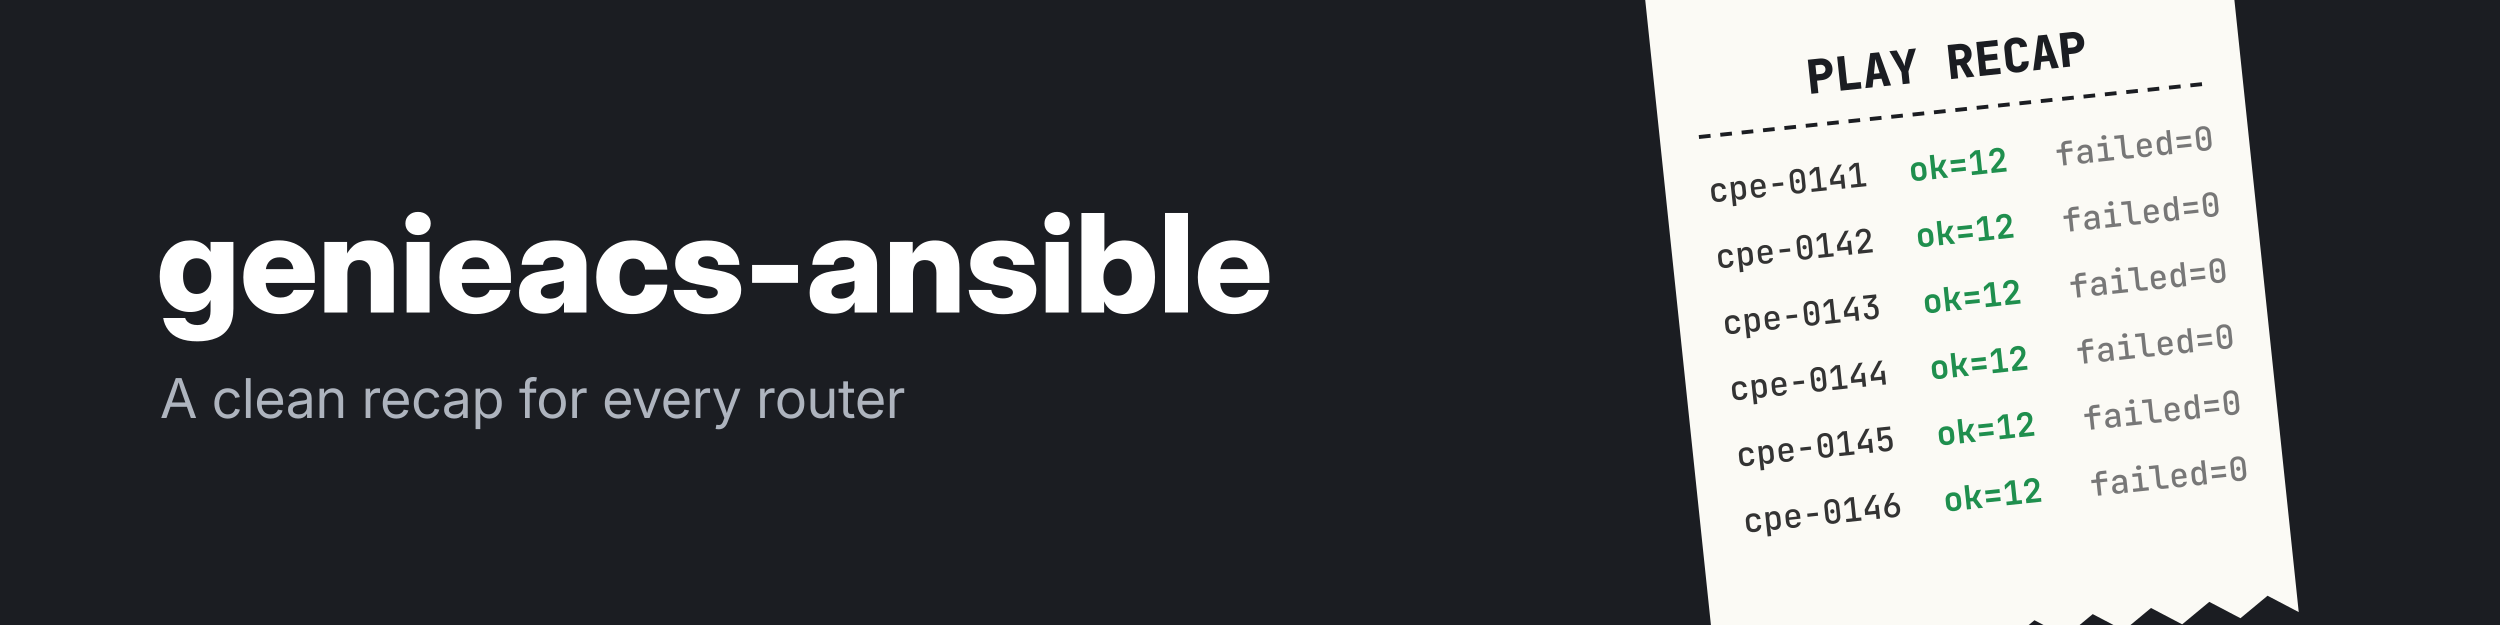
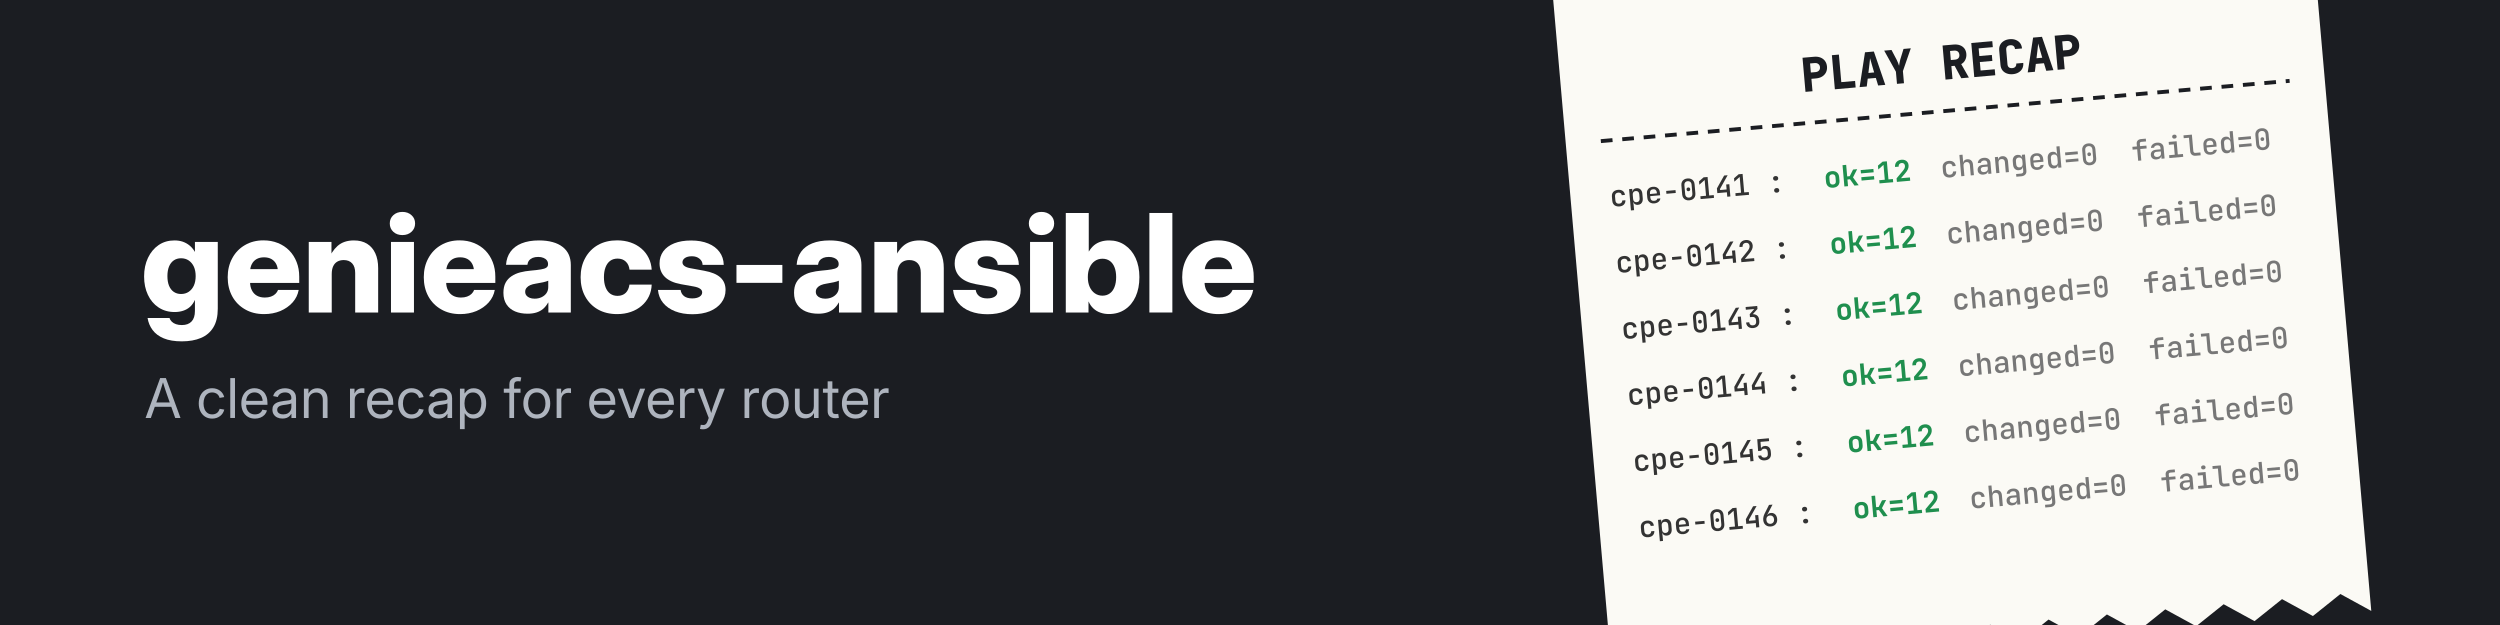
<svg xmlns="http://www.w3.org/2000/svg" viewBox="0 0 1280 320" width="1280" height="320">
  <defs>
    <path id="mow800P" d="m66 0v730h249q77 0 134-29q58-29 89-81q32-52 32-122q0-69-32-122q-32-52-89-81q-57-29-134-29h-99v-266zm150 401h99q48 0 76 26q29 27 29 71q0 44-29 70q-28 27-76 27h-99z" />
    <path id="mow800L" d="m95 0v730h150v-590h295v-140z" />
    <path id="mow800A" d="m25 0l179 730h190l181-730h-153l-35 165h-174l-35-165zm213 285h123l-35 176q-7 38-14 75q-8 38-12 59q-4-21-10-58q-7-37-15-75z" />
    <path id="mow800Y" d="m225 0v260l-210 470h157l92-220q14-33 24-70q11-37 15-60q5 23 15 60q9 37 22 70l89 220h156l-210-470v-260z" />
    <path id="mow800R" d="m65 0v730h235q78 0 135-27q57-27 89-77q31-50 31-118q0-71-35-127q-34-56-93-81l138-300h-163l-118 276h-70v-276zm149 406h86q50 0 78 25q27 25 27 70q0 47-27 73q-28 26-78 26h-86z" />
    <path id="mow800E" d="m80 0v730h450v-128h-303v-164h268v-128h-268v-182h303v-128z" />
    <path id="mow800C" d="m304-10q-73 0-128 28q-55 27-86 76q-30 50-30 116v310q0 67 30 116q31 49 86 76q55 28 128 28q74 0 128-28q55-27 86-76q30-49 30-116h-150q0 44-25 67q-24 23-69 23q-45 0-70-23q-24-23-24-67v-310q0-43 24-67q25-23 70-23q45 0 69 23q25 24 25 67h150q0-66-30-116q-31-49-86-76q-54-28-128-28z" />
    <path id="mow500c" d="m304-10q-68 0-120 26q-51 25-79 74q-27 48-27 113v144q0 66 27 114q28 48 79 73q52 26 120 26q99 0 159-52q60-52 63-142h-108q-3 47-33 73q-30 26-81 26q-55 0-87-30q-32-31-32-87v-145q0-56 32-87q32-31 87-31q51 0 81 26q30 26 33 73h108q-3-90-63-142q-60-52-159-52z" />
    <path id="mow500p" d="m84-180v730h107v-105h23l-23-25q0 65 40 103q41 37 109 37q83 0 133-56q49-55 49-151v-155q0-64-22-110q-23-47-63-73q-41-25-97-25q-67 0-108 38q-41 37-41 102l23-25h-25l3-128v-157zm219 264q53 0 82 30q30 31 30 89v144q0 58-30 89q-29 30-82 30q-51 0-81-31q-30-32-30-88v-144q0-56 30-88q30-31 81-31z" />
    <path id="mow500e" d="m300-10q-67 0-117 26q-51 27-78 75q-27 48-27 112v144q0 65 27 112q27 48 78 75q50 26 117 26q68 0 118-26q50-27 77-75q27-47 27-112v-98h-340v-46q0-61 31-93q30-32 88-32q47 0 76 16q29 17 36 49h107q-12-70-72-111q-60-42-148-42zm118 324v34q0 60-30 93q-30 33-88 33q-57 0-88-33q-30-33-30-94v-25l244 1z" />
    <path id="mow500hyphen" d="m140 281v98h320v-98z" />
    <path id="mow500zero" d="m300-10q-69 0-120 27q-50 27-78 75q-28 49-28 114v318q0 66 28 114q27 48 78 75q51 27 120 27q70 0 120-27q51-27 78-75q28-48 28-114v-318q0-65-28-114q-28-48-78-75q-51-27-120-27zm0 93q56 0 90 34q33 34 33 89v318q0 55-33 89q-34 34-90 34q-56 0-90-34q-33-34-33-89v-318q0-55 34-89q33-34 89-34zm0 220q-28 0-46 18q-17 18-17 47q0 28 17 46q18 17 46 17q28 0 46-17q17-18 17-46q0-29-17-47q-18-18-46-18z" />
    <path id="mow500one" d="m87 0v96h194v540l-195-145v117l167 122h136v-634h157v-96z" />
    <path id="mow500four" d="m400 0v152h-327v162l284 416h120l-300-442v-39h223v171h107v-420z" />
+     <path id="mow500colon" d="m300 401q-39 0-64 22q-24 22-24 58q0 36 24 57q25 22 64 22q40 0 64-22q24-21 24-57q0-36-24-58q-24-22-64-22zm0-411q-39 0-64 22q-24 22-24 57q0 37 24 58q25 22 64 22q40 0 64-22q24-21 24-58q0-35-24-57q-24-22-64-22z" />
    <path id="mow700o" d="m300-9q-70 0-122 26q-51 27-79 75q-29 49-29 115v136q0 66 29 115q28 48 79 75q52 26 122 26q71 0 122-26q51-27 79-75q29-49 29-114v-137q0-66-29-115q-28-48-79-75q-51-26-122-26zm0 109q50 0 77 28q28 27 28 79v136q0 53-28 80q-27 27-77 27q-49 0-77-27q-28-27-28-80v-136q0-52 28-79q28-28 77-28z" />
    <path id="mow700k" d="m80 0v730h125v-396h87l134 216h140l-166-266l169-284h-143l-134 228h-87v-228z" />
    <path id="mow700equal" d="m82 395v115h436v-115zm0-245v115h436v-115z" />
    <path id="mow700one" d="m84 0v110h190v509l-191-142v132l168 121h148v-620h153v-110z" />
    <path id="mow700two" d="m79 0v121l228 229q48 49 71 88q23 40 23 82q0 51-28 79q-28 29-76 29q-53 0-83-31q-30-30-30-84h-125q1 70 31 121q29 50 83 78q54 28 126 28q69 0 120-26q51-26 79-73q28-47 28-112q0-67-34-130q-35-64-111-137l-152-149h306v-113z" />
+     <path id="mow500h" d="m84 0v730h108v-180l-1-105h26l-26-25q0 66 39 103q39 37 108 37q82 0 131-52q49-53 49-142v-366h-108v354q0 54-29 84q-29 30-79 30q-51 0-80-32q-30-31-30-89v-347z" />
+     <path id="mow500a" d="m245-10q-86 0-135 45q-50 44-50 121q0 78 52 123q53 44 145 44h153v51q0 45-28 70q-28 25-79 25q-45 0-75-19q-30-20-35-52h-106q9 74 68 118q60 44 151 44q98 0 155-50q57-49 57-134v-376h-105v101h-18l18 20q0-60-46-96q-46-35-122-35zm32 83q58 0 96 29q37 30 37 76v72h-151q-42 0-66-23q-25-23-25-63q0-42 29-67q29-24 80-24z" />
+     <path id="mow500n" d="m84 0v550h107v-105h26l-26-25q0 66 39 103q39 37 108 37q82 0 131-52q49-53 49-142v-366h-108v354q0 54-29 83q-29 29-79 29q-51 0-80-30q-30-31-30-89v-347z" />
+     <path id="mow500g" d="m156-180v93h169q42 0 63 20q20 20 20 59v55l2 102h-23l22 20q0-63-39-99q-40-36-107-36q-85 0-134 56q-49 56-49 151v112q0 95 49 151q49 56 134 56q67 0 107-36q39-37 39-100l-22 21h22l-1 105h107v-560q0-79-50-124q-50-46-139-46zm142 307q51 0 81 32q29 31 29 87v101q0 56-29 88q-30 31-81 31q-53 0-82-30q-28-31-28-89v-101q0-57 28-88q29-31 82-31z" />
+     <path id="mow500d" d="m261-10q-83 0-133 56q-50 56-50 151v155q0 96 50 152q50 56 133 56q68 0 108-38q40-37 40-102l-23 25h25l-3 128v157h108v-730h-107v105h-23l23 25q0-65-40-103q-40-37-108-37zm37 94q51 0 81 31q29 32 29 88v144q0 56-29 88q-30 31-81 31q-53 0-83-30q-30-31-30-89v-144q0-58 30-89q30-30 83-30z" />
+     <path id="mow500equal" d="m84 403v97h432v-97zm0-243v97h432v-97z" />
    <path id="mow500f" d="m213 0v394h-156v98h156v89q0 69 44 109q44 40 120 40h161v-96h-159q-28 0-43-14q-16-14-16-40v-88h218v-98h-218v-394z" />
-     <path id="mow500a" d="m245-10q-86 0-135 45q-50 44-50 121q0 78 52 123q53 44 145 44h153v51q0 45-28 70q-28 25-79 25q-45 0-75-19q-30-20-35-52h-106q9 74 68 118q60 44 151 44q98 0 155-50q57-49 57-134v-376h-105v101h-18l18 20q0-60-46-96q-46-35-122-35zm32 83q58 0 96 29q37 30 37 76v72h-151q-42 0-66-23q-25-23-25-63q0-42 29-67q29-24 80-24z" />
    <path id="mow500i" d="m81 0v98h193v354h-168v98h273v-452h177v-98zm235 645q-35 0-56 19q-20 18-20 49q0 32 20 50q21 19 56 19q36 0 57-19q20-18 20-50q0-31-20-49q-21-19-57-19z" />
    <path id="mow500l" d="m379 0q-51 0-89 21q-38 20-60 58q-21 38-21 88v465h-180v98h288v-563q0-32 18-51q18-18 49-18h170v-98z" />
-     <path id="mow500d" d="m261-10q-83 0-133 56q-50 56-50 151v155q0 96 50 152q50 56 133 56q68 0 108-38q40-37 40-102l-23 25h25l-3 128v157h108v-730h-107v105h-23l23 25q0-65-40-103q-40-37-108-37zm37 94q51 0 81 31q29 32 29 88v144q0 56-29 88q-30 31-81 31q-53 0-83-30q-30-31-30-89v-144q0-58 30-89q30-30 83-30z" />
-     <path id="mow500equal" d="m84 403v97h432v-97zm0-243v97h432v-97z" />
    <path id="mow500two" d="m85 0v107l226 233q52 54 77 98q24 43 24 86q0 56-30 88q-31 32-84 32q-58 0-91-34q-34-33-34-91h-108q2 68 31 118q29 49 81 76q52 27 122 27q67 0 117-26q50-26 77-73q27-47 27-111q0-65-34-127q-33-62-109-138l-165-167h319v-98z" />
    <path id="mow500three" d="m291-10q-69 0-120 26q-51 26-78 74q-28 47-28 110h108q0-55 31-86q32-31 88-31q57 0 88 32q31 32 31 85v54q0 56-31 87q-31 30-88 30h-78v102l170 162h-288v95h398v-102l-201-189v26q104 0 165-57q61-57 61-153v-55q0-63-28-110q-28-48-80-74q-51-26-120-26z" />
    <path id="mow500five" d="m298-10q-95 0-154 48q-59 49-66 131h107q5-40 34-62q29-22 80-22q57 0 86 31q30 30 30 85v71q0 56-29 86q-29 31-86 31q-36 0-62-17q-26-16-38-45h-107l5 403h398v-98h-295l-2-227h28l-29-26q0 47 37 74q37 27 99 27q89 0 139-54q49-55 49-154v-71q0-97-59-154q-59-57-165-57z" />
    <path id="mow500six" d="m301-10q-72 0-126 30q-54 30-84 84q-30 55-30 126q0 54 17 109q16 54 47 104l178 287h120l-212-336l5-3q20 29 53 44q34 16 75 16q59 0 103-28q44-28 68-78q24-51 24-120q0-70-30-123q-30-53-83-82q-53-30-125-30zm-1 93q60 0 96 39q36 39 36 103q0 64-36 103q-36 39-96 39q-60 0-96-39q-36-39-36-103q0-64 36-103q36-39 96-39z" />
    <path id="ino32w800g" d="m617-432q-163 0-271 45q-108 45-167 125q-59 79-75 180h329q9-32 34-56q25-24 63-37q38-13 87-13q96 0 146 54q50 53 50 158v163h-1q-28-62-72-102q-45-40-104-59q-58-19-127-19q-138 0-241 69q-103 68-159 188q-57 120-57 275q0 157 58 279q58 122 160 192q102 69 236 69q69 0 125-19q57-20 103-58q46-38 78-94h1v148h342v-998q0-172-66-280q-65-108-186-159q-121-51-286-51zm-12 709q66 0 115 33q49 33 77 93q27 61 27 142q0 81-27 141q-28 60-77 93q-49 33-115 33q-62 0-109-32q-46-32-71-92q-24-60-24-143q0-84 24-144q25-60 71-92q47-32 109-32z" />
    <path id="ino32w800e" d="m596-24q-162 0-284 71q-123 70-192 195q-68 125-68 286q0 161 69 286q68 125 189 195q121 71 277 71q119 0 217-40q98-39 170-112q71-73 110-173q39-99 39-219v-93h-959v206h798l-158-42q0 68-25 117q-25 49-72 76q-46 26-111 26q-65 0-111-26q-47-27-72-76q-26-49-26-117v-152q0-70 27-122q26-53 75-81q50-28 119-28q51 0 91 14q40 14 67 40q27 26 40 60h309q-19-106-92-188q-73-81-183-128q-111-46-244-46z" />
    <path id="ino32w800n" d="m440 574v-574h-344v1056h340l0-283h-51q49 140 142 223q93 83 245 83q115 0 196-49q81-50 124-143q43-93 43-223v-664h-344v592q0 94-45 143q-45 50-127 50q-54 0-95-23q-40-23-62-69q-22-47-22-119z" />
    <path id="ino32w800i" d="m96 0v1056h344v-1056zm171 1159q-83 0-136 49q-53 49-53 125q0 76 53 124q53 49 136 49q83 0 136-49q54-48 54-124q0-76-54-125q-53-49-136-49z" />
    <path id="ino32w800a" d="m419-18q-106 0-187 34q-82 35-128 104q-47 70-47 175q0 89 32 150q32 60 89 98q56 38 131 58q74 19 158 26q94 8 151 18q57 9 82 27q25 17 25 49v5q0 32-18 55q-18 24-51 37q-33 14-78 14q-48 0-83-14q-35-15-55-41q-20-27-24-63h-320q8 115 67 196q59 82 166 125q108 44 261 44q115 0 204-25q88-24 149-72q61-47 92-115q31-69 31-156v-711h-336v148h-4q-32-57-75-94q-43-36-100-54q-57-18-132-18zm105 225q57 0 104 22q46 22 73 60q27 39 27 91v96q-14-6-33-12q-19-6-42-11q-24-5-52-10q-28-5-60-11q-46-7-82-22q-35-15-55-40q-21-24-21-59q0-33 18-56q18-23 49-35q32-13 74-13z" />
    <path id="ino32w800c" d="m598-24q-163 0-286 69q-123 70-191 194q-69 124-69 289q0 164 69 288q68 125 191 195q123 69 286 69q110 0 203-32q92-32 161-91q68-58 108-139q40-80 46-177l-332 0q-4 37-18 68q-14 31-38 53q-23 22-54 34q-31 11-69 11q-64 0-110-33q-46-34-70-97q-24-63-24-149q0-86 24-149q24-63 70-97q46-33 110-33q38 0 69 12q31 11 54 34q22 22 36 53q14 32 19 70l333 0q-3-97-42-177q-39-81-108-140q-69-60-162-92q-94-33-206-33z" />
    <path id="ino32w800s" d="m562-26q-146 0-259 44q-113 44-180 126q-67 82-77 194h339q8-58 52-93q45-34 120-34q71 0 111 25q40 25 40 65q0 35-33 56q-32 22-95 33l-191 34q-156 28-238 107q-81 79-81 204q0 104 56 181q57 77 164 120q106 42 253 42q148 0 256-45q108-44 168-126q61-81 64-194h-317q-1 56-46 92q-44 37-113 37q-67 0-105-26q-37-26-37-65q0-33 30-55q30-22 84-32l212-39q164-30 241-100q78-70 78-188q0-108-63-190q-62-82-173-128q-112-45-260-45z" />
    <path id="ino32w800hyphen" d="m806 712v-268h-687v268z" />
    <path id="ino32w800b" d="m742-23q-70 0-128 21q-59 20-104 62q-45 41-72 103h-2v-163h-340v1490h344v-576h2q34 56 78 93q44 36 101 54q56 18 124 18q134 0 236-70q102-69 160-193q57-124 57-286q0-167-56-291q-57-125-159-193q-102-69-241-69zm-97 275q64 0 110 34q46 33 70 95q25 62 25 149q0 86-25 148q-24 61-70 94q-46 33-110 33q-64 0-114-34q-49-34-77-96q-28-61-28-145q0-85 28-147q28-62 77-96q50-35 114-35z" />
    <path id="ino32w800l" d="m440 1490v-1490h-344v1490z" />
    <path id="ino21w400A" d="m40 0l544 1490h214l546-1490h-197l-314 889q-30 85-69 205q-38 119-95 307h42q-55-189-95-310q-39-121-67-202l-313-889zm276 417v163h752v-163z" />
    <path id="ino21w400c" d="m593-24q-149 0-262 71q-113 72-176 199q-63 128-63 296q0 170 63 298q63 129 176 200q113 72 262 72q85 0 158-24q74-23 133-67q59-43 100-104q41-61 59-137l-173-30q-10 44-34 82q-24 37-59 64q-35 27-81 42q-46 16-103 16q-107 0-179-56q-71-54-108-148q-36-93-36-208q0-114 36-206q37-93 108-147q72-55 179-55q57 0 104 15q46 15 81 43q35 28 58 67q24 38 36 84l174-30q-18-76-59-138q-41-61-101-106q-59-45-134-69q-74-24-159-24z" />
    <path id="ino21w400l" d="m322 1490v-1490h-176v1490z" />
    <path id="ino21w400e" d="m602-24q-159 0-273 72q-115 71-176 198q-61 128-61 295q0 167 61 296q62 129 173 202q112 73 259 73q97 0 184-34q88-33 155-102q68-69 106-174q39-105 39-247v-64h-868v149h772l-80-54q0 109-36 193q-36 83-105 129q-68 47-167 47q-98 0-169-47q-72-47-110-127q-38-79-38-177v-90q0-118 41-203q41-86 116-132q76-45 178-45q69 0 125 20q55 21 93 61q39 40 58 96l172-29q-24-91-86-160q-62-69-155-107q-93-39-208-39z" />
    <path id="ino21w400a" d="m462-22q-106 0-191 38q-85 39-135 114q-50 74-50 183q0 94 37 152q37 59 99 93q62 34 138 51q77 17 155 27q101 13 162 20q61 7 89 24q28 16 28 57v7q0 66-26 113q-27 47-79 73q-52 25-129 25q-77 0-134-24q-57-25-92-65q-34-39-47-83l-173 35q28 100 94 164q66 65 157 96q91 32 192 32q70 0 143-18q72-18 133-60q61-42 99-115q37-73 37-183v-734h-173v151h-9q-19-38-59-79q-40-40-105-67q-66-27-161-27zm28 156q102 0 169 39q68 38 101 100q34 61 34 129v146q-10-11-43-20q-33-10-77-18q-44-8-89-14q-44-6-78-10q-63-8-119-27q-56-20-90-57q-34-36-34-99q0-54 29-92q29-38 79-57q51-20 118-20z" />
    <path id="ino21w400n" d="m322 650v-650h-176v1094h170l0-265h-34q52 150 146 216q93 65 220 65q110 0 196-46q87-47 136-140q49-93 49-235v-689h-176v675q0 132-66 204q-67 72-185 72q-79 0-142-34q-64-33-101-100q-37-67-37-167z" />
    <path id="ino21w400r" d="m146 0v1094h169v-170h9q30 84 103 135q73 51 173 51q21 0 45-2q25-1 38-2v-177q-8 2-39 7q-31 4-67 4q-71 0-130-31q-58-31-92-89q-33-58-33-139v-681z" />
    <path id="ino21w400p" d="m146-418v1512h170v-170h13q25 41 66 84q41 43 105 73q64 29 157 29q140 0 245-69q105-70 164-197q59-127 59-299q0-172-59-299q-59-128-164-198q-105-70-244-70q-91 0-155 29q-63 30-104 74q-42 44-68 87h-9v-586zm485 553q100 0 171 52q70 53 107 145q37 93 37 214q0 122-37 213q-37 91-107 143q-70 51-171 51q-101 0-171-51q-71-51-108-142q-37-91-37-214q0-122 37-214q37-93 108-145q72-52 171-52z" />
    <path id="ino21w400f" d="m643 1094v-151h-625v151zm-417-1094v1258q0 89 41 150q41 61 110 93q69 32 151 32q53 0 90-7q38-6 54-12l-31-150q-12 3-38 6q-26 4-56 4q-77 0-111-37q-34-38-34-113v-1224z" />
    <path id="ino21w400o" d="m593-24q-149 0-262 71q-113 72-176 199q-63 128-63 296q0 170 63 298q63 129 176 200q113 72 262 72q151 0 264-72q113-71 176-200q63-128 63-298q0-168-63-296q-63-127-176-199q-113-71-264-71zm0 158q108 0 180 55q73 54 109 147q36 92 36 206q0 115-36 208q-36 93-109 148q-72 56-180 56q-107 0-179-56q-71-54-108-148q-36-93-36-208q0-114 36-206q37-93 108-147q72-55 179-55z" />
    <path id="ino21w400v" d="m464 0l-419 1094h192l234-642q34-92 61-184q26-93 53-181h-56q28 88 54 181q26 92 60 184l233 642h190l-419-1094z" />
    <path id="ino21w400y" d="m138-410l28 154l52-3q46-9 84 0q37 9 67 44q30 34 54 100l42 115l-420 1094h192l234-642q34-93 61-185q26-92 53-180h-57q27 88 54 181q27 92 60 184l234 642h190l-489-1272q-32-82-78-137q-45-54-106-81q-60-27-134-27q-40 0-71 4q-32 5-50 9z" />
    <path id="ino21w400u" d="m528-16q-110 0-197 46q-87 47-136 140q-49 94-49 235v689h176v-675q0-132 67-204q67-72 185-72q78 0 142 34q63 33 100 101q37 67 37 166v650h177v-1094h-171v265h33q-52-151-146-216q-94-65-218-65z" />
    <path id="ino21w400t" d="m594 1094v-151h-576v151zm-400 274h176v-1091q0-70 28-100q29-31 98-31q19 0 46 2q26 3 48 5l23-149q-28-6-61-10q-34-3-66-3q-141 0-217 70q-75 70-75 200z" />
  </defs>
  <rect width="1280" height="320" fill="#1b1d22" />
-   <g transform="rotate(-6 1010 160)">
-     <path d="M860 -20 H1160 V330 l-15 -10 l-15 10 l-15 -10 l-15 10 l-15 -10 l-15 10 l-15 -10 l-15 10 l-15 -10 l-15 10 l-15 -10 l-15 10 l-15 -10 l-15 10 l-15 -10 l-15 10 l-15 -10 l-15 10 l-15 -10 l-15 10 Z" fill="#fbfaf5" />
+   <g transform="rotate(-5 1010 160)">
+     <path d="M810 -20 H1200 V330 l-15 -10 l-15 10 l-15 -10 l-15 10 l-15 -10 l-15 10 l-15 -10 l-15 10 l-15 -10 l-15 10 l-15 -10 l-15 10 l-15 -10 l-15 10 l-15 -10 l-15 10 l-15 -10 l-15 10 l-15 -10 l-15 10 l-15 -10 l-15 10 l-15 -10 l-15 10 l-15 -10 l-15 10 Z" fill="#fbfaf5" />
    <g fill="#1b1d22">
-       <use href="#mow800P" transform="matrix(0.024 0 0 -0.024 938.0 40.0)" />
-       <use href="#mow800L" transform="matrix(0.024 0 0 -0.024 952.4 40.0)" />
-       <use href="#mow800A" transform="matrix(0.024 0 0 -0.024 966.8 40.0)" />
-       <use href="#mow800Y" transform="matrix(0.024 0 0 -0.024 981.2 40.0)" />
-       <use href="#mow800R" transform="matrix(0.024 0 0 -0.024 1010.0 40.0)" />
-       <use href="#mow800E" transform="matrix(0.024 0 0 -0.024 1024.4 40.0)" />
-       <use href="#mow800C" transform="matrix(0.024 0 0 -0.024 1038.8 40.0)" />
-       <use href="#mow800A" transform="matrix(0.024 0 0 -0.024 1053.2 40.0)" />
-       <use href="#mow800P" transform="matrix(0.024 0 0 -0.024 1067.6 40.0)" />
-     </g>
-     <path d="M880 56 H1140" stroke="#1b1d22" stroke-width="2" stroke-dasharray="6 5" />
-     <g fill="#333">
-       <use href="#mow500c" transform="matrix(0.017 0 0 -0.017 882.0 90.0)" />
-       <use href="#mow500p" transform="matrix(0.017 0 0 -0.017 892.2 90.0)" />
-       <use href="#mow500e" transform="matrix(0.017 0 0 -0.017 902.4 90.0)" />
-       <use href="#mow500hyphen" transform="matrix(0.017 0 0 -0.017 912.6 90.0)" />
-       <use href="#mow500zero" transform="matrix(0.017 0 0 -0.017 922.8 90.0)" />
-       <use href="#mow500one" transform="matrix(0.017 0 0 -0.017 933.0 90.0)" />
-       <use href="#mow500four" transform="matrix(0.017 0 0 -0.017 943.2 90.0)" />
-       <use href="#mow500one" transform="matrix(0.017 0 0 -0.017 953.4 90.0)" />
-     </g>
-     <g fill="#1f8f4e">
-       <use href="#mow700o" transform="matrix(0.017 0 0 -0.017 985.0 90.0)" />
-       <use href="#mow700k" transform="matrix(0.017 0 0 -0.017 995.2 90.0)" />
-       <use href="#mow700equal" transform="matrix(0.017 0 0 -0.017 1005.4 90.0)" />
-       <use href="#mow700one" transform="matrix(0.017 0 0 -0.017 1015.6 90.0)" />
-       <use href="#mow700two" transform="matrix(0.017 0 0 -0.017 1025.8 90.0)" />
-     </g>
-     <g fill="#777">
-       <use href="#mow500f" transform="matrix(0.017 0 0 -0.017 1060.4 90.0)" />
-       <use href="#mow500a" transform="matrix(0.017 0 0 -0.017 1070.6 90.0)" />
-       <use href="#mow500i" transform="matrix(0.017 0 0 -0.017 1080.8 90.0)" />
-       <use href="#mow500l" transform="matrix(0.017 0 0 -0.017 1091.0 90.0)" />
-       <use href="#mow500e" transform="matrix(0.017 0 0 -0.017 1101.2 90.0)" />
-       <use href="#mow500d" transform="matrix(0.017 0 0 -0.017 1111.4 90.0)" />
-       <use href="#mow500equal" transform="matrix(0.017 0 0 -0.017 1121.6 90.0)" />
-       <use href="#mow500zero" transform="matrix(0.017 0 0 -0.017 1131.8 90.0)" />
-     </g>
-     <g fill="#333">
-       <use href="#mow500c" transform="matrix(0.017 0 0 -0.017 882.0 124.0)" />
-       <use href="#mow500p" transform="matrix(0.017 0 0 -0.017 892.2 124.0)" />
-       <use href="#mow500e" transform="matrix(0.017 0 0 -0.017 902.4 124.0)" />
-       <use href="#mow500hyphen" transform="matrix(0.017 0 0 -0.017 912.6 124.0)" />
-       <use href="#mow500zero" transform="matrix(0.017 0 0 -0.017 922.8 124.0)" />
-       <use href="#mow500one" transform="matrix(0.017 0 0 -0.017 933.0 124.0)" />
-       <use href="#mow500four" transform="matrix(0.017 0 0 -0.017 943.2 124.0)" />
-       <use href="#mow500two" transform="matrix(0.017 0 0 -0.017 953.4 124.0)" />
-     </g>
-     <g fill="#1f8f4e">
-       <use href="#mow700o" transform="matrix(0.017 0 0 -0.017 985.0 124.0)" />
-       <use href="#mow700k" transform="matrix(0.017 0 0 -0.017 995.2 124.0)" />
-       <use href="#mow700equal" transform="matrix(0.017 0 0 -0.017 1005.4 124.0)" />
-       <use href="#mow700one" transform="matrix(0.017 0 0 -0.017 1015.6 124.0)" />
-       <use href="#mow700two" transform="matrix(0.017 0 0 -0.017 1025.8 124.0)" />
-     </g>
-     <g fill="#777">
-       <use href="#mow500f" transform="matrix(0.017 0 0 -0.017 1060.4 124.0)" />
-       <use href="#mow500a" transform="matrix(0.017 0 0 -0.017 1070.6 124.0)" />
-       <use href="#mow500i" transform="matrix(0.017 0 0 -0.017 1080.8 124.0)" />
-       <use href="#mow500l" transform="matrix(0.017 0 0 -0.017 1091.0 124.0)" />
-       <use href="#mow500e" transform="matrix(0.017 0 0 -0.017 1101.2 124.0)" />
-       <use href="#mow500d" transform="matrix(0.017 0 0 -0.017 1111.4 124.0)" />
-       <use href="#mow500equal" transform="matrix(0.017 0 0 -0.017 1121.6 124.0)" />
-       <use href="#mow500zero" transform="matrix(0.017 0 0 -0.017 1131.8 124.0)" />
-     </g>
-     <g fill="#333">
-       <use href="#mow500c" transform="matrix(0.017 0 0 -0.017 882.0 158.0)" />
-       <use href="#mow500p" transform="matrix(0.017 0 0 -0.017 892.2 158.0)" />
-       <use href="#mow500e" transform="matrix(0.017 0 0 -0.017 902.4 158.0)" />
-       <use href="#mow500hyphen" transform="matrix(0.017 0 0 -0.017 912.6 158.0)" />
-       <use href="#mow500zero" transform="matrix(0.017 0 0 -0.017 922.8 158.0)" />
-       <use href="#mow500one" transform="matrix(0.017 0 0 -0.017 933.0 158.0)" />
-       <use href="#mow500four" transform="matrix(0.017 0 0 -0.017 943.2 158.0)" />
-       <use href="#mow500three" transform="matrix(0.017 0 0 -0.017 953.4 158.0)" />
-     </g>
-     <g fill="#1f8f4e">
-       <use href="#mow700o" transform="matrix(0.017 0 0 -0.017 985.0 158.0)" />
-       <use href="#mow700k" transform="matrix(0.017 0 0 -0.017 995.2 158.0)" />
-       <use href="#mow700equal" transform="matrix(0.017 0 0 -0.017 1005.4 158.0)" />
-       <use href="#mow700one" transform="matrix(0.017 0 0 -0.017 1015.6 158.0)" />
-       <use href="#mow700two" transform="matrix(0.017 0 0 -0.017 1025.8 158.0)" />
-     </g>
-     <g fill="#777">
-       <use href="#mow500f" transform="matrix(0.017 0 0 -0.017 1060.4 158.0)" />
-       <use href="#mow500a" transform="matrix(0.017 0 0 -0.017 1070.6 158.0)" />
-       <use href="#mow500i" transform="matrix(0.017 0 0 -0.017 1080.8 158.0)" />
-       <use href="#mow500l" transform="matrix(0.017 0 0 -0.017 1091.0 158.0)" />
-       <use href="#mow500e" transform="matrix(0.017 0 0 -0.017 1101.2 158.0)" />
-       <use href="#mow500d" transform="matrix(0.017 0 0 -0.017 1111.4 158.0)" />
-       <use href="#mow500equal" transform="matrix(0.017 0 0 -0.017 1121.6 158.0)" />
-       <use href="#mow500zero" transform="matrix(0.017 0 0 -0.017 1131.8 158.0)" />
-     </g>
-     <g fill="#333">
-       <use href="#mow500c" transform="matrix(0.017 0 0 -0.017 882.0 192.0)" />
-       <use href="#mow500p" transform="matrix(0.017 0 0 -0.017 892.2 192.0)" />
-       <use href="#mow500e" transform="matrix(0.017 0 0 -0.017 902.4 192.0)" />
-       <use href="#mow500hyphen" transform="matrix(0.017 0 0 -0.017 912.6 192.0)" />
-       <use href="#mow500zero" transform="matrix(0.017 0 0 -0.017 922.8 192.0)" />
-       <use href="#mow500one" transform="matrix(0.017 0 0 -0.017 933.0 192.0)" />
-       <use href="#mow500four" transform="matrix(0.017 0 0 -0.017 943.2 192.0)" />
-       <use href="#mow500four" transform="matrix(0.017 0 0 -0.017 953.4 192.0)" />
-     </g>
-     <g fill="#1f8f4e">
-       <use href="#mow700o" transform="matrix(0.017 0 0 -0.017 985.0 192.0)" />
-       <use href="#mow700k" transform="matrix(0.017 0 0 -0.017 995.2 192.0)" />
-       <use href="#mow700equal" transform="matrix(0.017 0 0 -0.017 1005.4 192.0)" />
-       <use href="#mow700one" transform="matrix(0.017 0 0 -0.017 1015.6 192.0)" />
-       <use href="#mow700two" transform="matrix(0.017 0 0 -0.017 1025.8 192.0)" />
-     </g>
-     <g fill="#777">
-       <use href="#mow500f" transform="matrix(0.017 0 0 -0.017 1060.4 192.0)" />
-       <use href="#mow500a" transform="matrix(0.017 0 0 -0.017 1070.6 192.0)" />
-       <use href="#mow500i" transform="matrix(0.017 0 0 -0.017 1080.8 192.0)" />
-       <use href="#mow500l" transform="matrix(0.017 0 0 -0.017 1091.0 192.0)" />
-       <use href="#mow500e" transform="matrix(0.017 0 0 -0.017 1101.2 192.0)" />
-       <use href="#mow500d" transform="matrix(0.017 0 0 -0.017 1111.4 192.0)" />
-       <use href="#mow500equal" transform="matrix(0.017 0 0 -0.017 1121.6 192.0)" />
-       <use href="#mow500zero" transform="matrix(0.017 0 0 -0.017 1131.8 192.0)" />
-     </g>
-     <g fill="#333">
-       <use href="#mow500c" transform="matrix(0.017 0 0 -0.017 882.0 226.0)" />
-       <use href="#mow500p" transform="matrix(0.017 0 0 -0.017 892.2 226.0)" />
-       <use href="#mow500e" transform="matrix(0.017 0 0 -0.017 902.4 226.0)" />
-       <use href="#mow500hyphen" transform="matrix(0.017 0 0 -0.017 912.6 226.0)" />
-       <use href="#mow500zero" transform="matrix(0.017 0 0 -0.017 922.8 226.0)" />
-       <use href="#mow500one" transform="matrix(0.017 0 0 -0.017 933.0 226.0)" />
-       <use href="#mow500four" transform="matrix(0.017 0 0 -0.017 943.2 226.0)" />
-       <use href="#mow500five" transform="matrix(0.017 0 0 -0.017 953.4 226.0)" />
-     </g>
-     <g fill="#1f8f4e">
-       <use href="#mow700o" transform="matrix(0.017 0 0 -0.017 985.0 226.0)" />
-       <use href="#mow700k" transform="matrix(0.017 0 0 -0.017 995.2 226.0)" />
-       <use href="#mow700equal" transform="matrix(0.017 0 0 -0.017 1005.4 226.0)" />
-       <use href="#mow700one" transform="matrix(0.017 0 0 -0.017 1015.6 226.0)" />
-       <use href="#mow700two" transform="matrix(0.017 0 0 -0.017 1025.8 226.0)" />
-     </g>
-     <g fill="#777">
-       <use href="#mow500f" transform="matrix(0.017 0 0 -0.017 1060.4 226.0)" />
-       <use href="#mow500a" transform="matrix(0.017 0 0 -0.017 1070.6 226.0)" />
-       <use href="#mow500i" transform="matrix(0.017 0 0 -0.017 1080.8 226.0)" />
-       <use href="#mow500l" transform="matrix(0.017 0 0 -0.017 1091.0 226.0)" />
-       <use href="#mow500e" transform="matrix(0.017 0 0 -0.017 1101.2 226.0)" />
-       <use href="#mow500d" transform="matrix(0.017 0 0 -0.017 1111.4 226.0)" />
-       <use href="#mow500equal" transform="matrix(0.017 0 0 -0.017 1121.6 226.0)" />
-       <use href="#mow500zero" transform="matrix(0.017 0 0 -0.017 1131.8 226.0)" />
-     </g>
-     <g fill="#333">
-       <use href="#mow500c" transform="matrix(0.017 0 0 -0.017 882.0 260.0)" />
-       <use href="#mow500p" transform="matrix(0.017 0 0 -0.017 892.2 260.0)" />
-       <use href="#mow500e" transform="matrix(0.017 0 0 -0.017 902.4 260.0)" />
-       <use href="#mow500hyphen" transform="matrix(0.017 0 0 -0.017 912.6 260.0)" />
-       <use href="#mow500zero" transform="matrix(0.017 0 0 -0.017 922.8 260.0)" />
-       <use href="#mow500one" transform="matrix(0.017 0 0 -0.017 933.0 260.0)" />
-       <use href="#mow500four" transform="matrix(0.017 0 0 -0.017 943.2 260.0)" />
-       <use href="#mow500six" transform="matrix(0.017 0 0 -0.017 953.4 260.0)" />
-     </g>
-     <g fill="#1f8f4e">
-       <use href="#mow700o" transform="matrix(0.017 0 0 -0.017 985.0 260.0)" />
-       <use href="#mow700k" transform="matrix(0.017 0 0 -0.017 995.2 260.0)" />
-       <use href="#mow700equal" transform="matrix(0.017 0 0 -0.017 1005.4 260.0)" />
-       <use href="#mow700one" transform="matrix(0.017 0 0 -0.017 1015.6 260.0)" />
-       <use href="#mow700two" transform="matrix(0.017 0 0 -0.017 1025.8 260.0)" />
-     </g>
-     <g fill="#777">
-       <use href="#mow500f" transform="matrix(0.017 0 0 -0.017 1060.4 260.0)" />
-       <use href="#mow500a" transform="matrix(0.017 0 0 -0.017 1070.6 260.0)" />
-       <use href="#mow500i" transform="matrix(0.017 0 0 -0.017 1080.8 260.0)" />
-       <use href="#mow500l" transform="matrix(0.017 0 0 -0.017 1091.0 260.0)" />
-       <use href="#mow500e" transform="matrix(0.017 0 0 -0.017 1101.2 260.0)" />
-       <use href="#mow500d" transform="matrix(0.017 0 0 -0.017 1111.4 260.0)" />
-       <use href="#mow500equal" transform="matrix(0.017 0 0 -0.017 1121.6 260.0)" />
-       <use href="#mow500zero" transform="matrix(0.017 0 0 -0.017 1131.8 260.0)" />
+       <use href="#mow800P" transform="matrix(0.024 0 0 -0.024 933.0 40.0)" />
+       <use href="#mow800L" transform="matrix(0.024 0 0 -0.024 947.4 40.0)" />
+       <use href="#mow800A" transform="matrix(0.024 0 0 -0.024 961.8 40.0)" />
+       <use href="#mow800Y" transform="matrix(0.024 0 0 -0.024 976.2 40.0)" />
+       <use href="#mow800R" transform="matrix(0.024 0 0 -0.024 1005.0 40.0)" />
+       <use href="#mow800E" transform="matrix(0.024 0 0 -0.024 1019.4 40.0)" />
+       <use href="#mow800C" transform="matrix(0.024 0 0 -0.024 1033.8 40.0)" />
+       <use href="#mow800A" transform="matrix(0.024 0 0 -0.024 1048.2 40.0)" />
+       <use href="#mow800P" transform="matrix(0.024 0 0 -0.024 1062.6 40.0)" />
+     </g>
+     <path d="M828 56 H1182" stroke="#1b1d22" stroke-width="2" stroke-dasharray="6 5" />
+     <g fill="#333" transform="translate(830.0 90.0) scale(0.015 -0.015)">
+       <use href="#mow500c" x="0" />
+       <use href="#mow500p" x="600" />
+       <use href="#mow500e" x="1200" />
+       <use href="#mow500hyphen" x="1800" />
+       <use href="#mow500zero" x="2400" />
+       <use href="#mow500one" x="3000" />
+       <use href="#mow500four" x="3600" />
+       <use href="#mow500one" x="4200" />
+       <use href="#mow500colon" x="5400" />
+     </g>
+     <g fill="#1f8f4e" transform="translate(940.0 90.0) scale(0.015 -0.015)">
+       <use href="#mow700o" x="0" />
+       <use href="#mow700k" x="600" />
+       <use href="#mow700equal" x="1200" />
+       <use href="#mow700one" x="1800" />
+       <use href="#mow700two" x="2400" />
+     </g>
+     <g fill="#777" transform="translate(1000.0 90.0) scale(0.015 -0.015)">
+       <use href="#mow500c" x="0" />
+       <use href="#mow500h" x="600" />
+       <use href="#mow500a" x="1200" />
+       <use href="#mow500n" x="1800" />
+       <use href="#mow500g" x="2400" />
+       <use href="#mow500e" x="3000" />
+       <use href="#mow500d" x="3600" />
+       <use href="#mow500equal" x="4200" />
+       <use href="#mow500zero" x="4800" />
+     </g>
+     <g fill="#777" transform="translate(1098.0 90.0) scale(0.015 -0.015)">
+       <use href="#mow500f" x="0" />
+       <use href="#mow500a" x="600" />
+       <use href="#mow500i" x="1200" />
+       <use href="#mow500l" x="1800" />
+       <use href="#mow500e" x="2400" />
+       <use href="#mow500d" x="3000" />
+       <use href="#mow500equal" x="3600" />
+       <use href="#mow500zero" x="4200" />
+     </g>
+     <g fill="#333" transform="translate(830.0 124.0) scale(0.015 -0.015)">
+       <use href="#mow500c" x="0" />
+       <use href="#mow500p" x="600" />
+       <use href="#mow500e" x="1200" />
+       <use href="#mow500hyphen" x="1800" />
+       <use href="#mow500zero" x="2400" />
+       <use href="#mow500one" x="3000" />
+       <use href="#mow500four" x="3600" />
+       <use href="#mow500two" x="4200" />
+       <use href="#mow500colon" x="5400" />
+     </g>
+     <g fill="#1f8f4e" transform="translate(940.0 124.0) scale(0.015 -0.015)">
+       <use href="#mow700o" x="0" />
+       <use href="#mow700k" x="600" />
+       <use href="#mow700equal" x="1200" />
+       <use href="#mow700one" x="1800" />
+       <use href="#mow700two" x="2400" />
+     </g>
+     <g fill="#777" transform="translate(1000.0 124.0) scale(0.015 -0.015)">
+       <use href="#mow500c" x="0" />
+       <use href="#mow500h" x="600" />
+       <use href="#mow500a" x="1200" />
+       <use href="#mow500n" x="1800" />
+       <use href="#mow500g" x="2400" />
+       <use href="#mow500e" x="3000" />
+       <use href="#mow500d" x="3600" />
+       <use href="#mow500equal" x="4200" />
+       <use href="#mow500zero" x="4800" />
+     </g>
+     <g fill="#777" transform="translate(1098.0 124.0) scale(0.015 -0.015)">
+       <use href="#mow500f" x="0" />
+       <use href="#mow500a" x="600" />
+       <use href="#mow500i" x="1200" />
+       <use href="#mow500l" x="1800" />
+       <use href="#mow500e" x="2400" />
+       <use href="#mow500d" x="3000" />
+       <use href="#mow500equal" x="3600" />
+       <use href="#mow500zero" x="4200" />
+     </g>
+     <g fill="#333" transform="translate(830.0 158.0) scale(0.015 -0.015)">
+       <use href="#mow500c" x="0" />
+       <use href="#mow500p" x="600" />
+       <use href="#mow500e" x="1200" />
+       <use href="#mow500hyphen" x="1800" />
+       <use href="#mow500zero" x="2400" />
+       <use href="#mow500one" x="3000" />
+       <use href="#mow500four" x="3600" />
+       <use href="#mow500three" x="4200" />
+       <use href="#mow500colon" x="5400" />
+     </g>
+     <g fill="#1f8f4e" transform="translate(940.0 158.0) scale(0.015 -0.015)">
+       <use href="#mow700o" x="0" />
+       <use href="#mow700k" x="600" />
+       <use href="#mow700equal" x="1200" />
+       <use href="#mow700one" x="1800" />
+       <use href="#mow700two" x="2400" />
+     </g>
+     <g fill="#777" transform="translate(1000.0 158.0) scale(0.015 -0.015)">
+       <use href="#mow500c" x="0" />
+       <use href="#mow500h" x="600" />
+       <use href="#mow500a" x="1200" />
+       <use href="#mow500n" x="1800" />
+       <use href="#mow500g" x="2400" />
+       <use href="#mow500e" x="3000" />
+       <use href="#mow500d" x="3600" />
+       <use href="#mow500equal" x="4200" />
+       <use href="#mow500zero" x="4800" />
+     </g>
+     <g fill="#777" transform="translate(1098.0 158.0) scale(0.015 -0.015)">
+       <use href="#mow500f" x="0" />
+       <use href="#mow500a" x="600" />
+       <use href="#mow500i" x="1200" />
+       <use href="#mow500l" x="1800" />
+       <use href="#mow500e" x="2400" />
+       <use href="#mow500d" x="3000" />
+       <use href="#mow500equal" x="3600" />
+       <use href="#mow500zero" x="4200" />
+     </g>
+     <g fill="#333" transform="translate(830.0 192.0) scale(0.015 -0.015)">
+       <use href="#mow500c" x="0" />
+       <use href="#mow500p" x="600" />
+       <use href="#mow500e" x="1200" />
+       <use href="#mow500hyphen" x="1800" />
+       <use href="#mow500zero" x="2400" />
+       <use href="#mow500one" x="3000" />
+       <use href="#mow500four" x="3600" />
+       <use href="#mow500four" x="4200" />
+       <use href="#mow500colon" x="5400" />
+     </g>
+     <g fill="#1f8f4e" transform="translate(940.0 192.0) scale(0.015 -0.015)">
+       <use href="#mow700o" x="0" />
+       <use href="#mow700k" x="600" />
+       <use href="#mow700equal" x="1200" />
+       <use href="#mow700one" x="1800" />
+       <use href="#mow700two" x="2400" />
+     </g>
+     <g fill="#777" transform="translate(1000.0 192.0) scale(0.015 -0.015)">
+       <use href="#mow500c" x="0" />
+       <use href="#mow500h" x="600" />
+       <use href="#mow500a" x="1200" />
+       <use href="#mow500n" x="1800" />
+       <use href="#mow500g" x="2400" />
+       <use href="#mow500e" x="3000" />
+       <use href="#mow500d" x="3600" />
+       <use href="#mow500equal" x="4200" />
+       <use href="#mow500zero" x="4800" />
+     </g>
+     <g fill="#777" transform="translate(1098.0 192.0) scale(0.015 -0.015)">
+       <use href="#mow500f" x="0" />
+       <use href="#mow500a" x="600" />
+       <use href="#mow500i" x="1200" />
+       <use href="#mow500l" x="1800" />
+       <use href="#mow500e" x="2400" />
+       <use href="#mow500d" x="3000" />
+       <use href="#mow500equal" x="3600" />
+       <use href="#mow500zero" x="4200" />
+     </g>
+     <g fill="#333" transform="translate(830.0 226.0) scale(0.015 -0.015)">
+       <use href="#mow500c" x="0" />
+       <use href="#mow500p" x="600" />
+       <use href="#mow500e" x="1200" />
+       <use href="#mow500hyphen" x="1800" />
+       <use href="#mow500zero" x="2400" />
+       <use href="#mow500one" x="3000" />
+       <use href="#mow500four" x="3600" />
+       <use href="#mow500five" x="4200" />
+       <use href="#mow500colon" x="5400" />
+     </g>
+     <g fill="#1f8f4e" transform="translate(940.0 226.0) scale(0.015 -0.015)">
+       <use href="#mow700o" x="0" />
+       <use href="#mow700k" x="600" />
+       <use href="#mow700equal" x="1200" />
+       <use href="#mow700one" x="1800" />
+       <use href="#mow700two" x="2400" />
+     </g>
+     <g fill="#777" transform="translate(1000.0 226.0) scale(0.015 -0.015)">
+       <use href="#mow500c" x="0" />
+       <use href="#mow500h" x="600" />
+       <use href="#mow500a" x="1200" />
+       <use href="#mow500n" x="1800" />
+       <use href="#mow500g" x="2400" />
+       <use href="#mow500e" x="3000" />
+       <use href="#mow500d" x="3600" />
+       <use href="#mow500equal" x="4200" />
+       <use href="#mow500zero" x="4800" />
+     </g>
+     <g fill="#777" transform="translate(1098.0 226.0) scale(0.015 -0.015)">
+       <use href="#mow500f" x="0" />
+       <use href="#mow500a" x="600" />
+       <use href="#mow500i" x="1200" />
+       <use href="#mow500l" x="1800" />
+       <use href="#mow500e" x="2400" />
+       <use href="#mow500d" x="3000" />
+       <use href="#mow500equal" x="3600" />
+       <use href="#mow500zero" x="4200" />
+     </g>
+     <g fill="#333" transform="translate(830.0 260.0) scale(0.015 -0.015)">
+       <use href="#mow500c" x="0" />
+       <use href="#mow500p" x="600" />
+       <use href="#mow500e" x="1200" />
+       <use href="#mow500hyphen" x="1800" />
+       <use href="#mow500zero" x="2400" />
+       <use href="#mow500one" x="3000" />
+       <use href="#mow500four" x="3600" />
+       <use href="#mow500six" x="4200" />
+       <use href="#mow500colon" x="5400" />
+     </g>
+     <g fill="#1f8f4e" transform="translate(940.0 260.0) scale(0.015 -0.015)">
+       <use href="#mow700o" x="0" />
+       <use href="#mow700k" x="600" />
+       <use href="#mow700equal" x="1200" />
+       <use href="#mow700one" x="1800" />
+       <use href="#mow700two" x="2400" />
+     </g>
+     <g fill="#777" transform="translate(1000.0 260.0) scale(0.015 -0.015)">
+       <use href="#mow500c" x="0" />
+       <use href="#mow500h" x="600" />
+       <use href="#mow500a" x="1200" />
+       <use href="#mow500n" x="1800" />
+       <use href="#mow500g" x="2400" />
+       <use href="#mow500e" x="3000" />
+       <use href="#mow500d" x="3600" />
+       <use href="#mow500equal" x="4200" />
+       <use href="#mow500zero" x="4800" />
+     </g>
+     <g fill="#777" transform="translate(1098.0 260.0) scale(0.015 -0.015)">
+       <use href="#mow500f" x="0" />
+       <use href="#mow500a" x="600" />
+       <use href="#mow500i" x="1200" />
+       <use href="#mow500l" x="1800" />
+       <use href="#mow500e" x="2400" />
+       <use href="#mow500d" x="3000" />
+       <use href="#mow500equal" x="3600" />
+       <use href="#mow500zero" x="4200" />
    </g>
  </g>
  <g fill="#ffffff">
-     <use href="#ino32w800g" transform="matrix(0.0342 0 0 -0.0342 80.0 160.0)" />
-     <use href="#ino32w800e" transform="matrix(0.0342 0 0 -0.0342 122.8 160.0)" />
-     <use href="#ino32w800n" transform="matrix(0.0342 0 0 -0.0342 162.8 160.0)" />
-     <use href="#ino32w800i" transform="matrix(0.0342 0 0 -0.0342 204.9 160.0)" />
-     <use href="#ino32w800e" transform="matrix(0.0342 0 0 -0.0342 223.2 160.0)" />
-     <use href="#ino32w800a" transform="matrix(0.0342 0 0 -0.0342 263.8 160.0)" />
-     <use href="#ino32w800c" transform="matrix(0.0342 0 0 -0.0342 303.5 160.0)" />
-     <use href="#ino32w800s" transform="matrix(0.0342 0 0 -0.0342 343.3 160.0)" />
-     <use href="#ino32w800hyphen" transform="matrix(0.0342 0 0 -0.0342 381.0 160.0)" />
-     <use href="#ino32w800a" transform="matrix(0.0342 0 0 -0.0342 412.6 160.0)" />
-     <use href="#ino32w800n" transform="matrix(0.0342 0 0 -0.0342 452.4 160.0)" />
-     <use href="#ino32w800s" transform="matrix(0.0342 0 0 -0.0342 494.4 160.0)" />
-     <use href="#ino32w800i" transform="matrix(0.0342 0 0 -0.0342 532.1 160.0)" />
-     <use href="#ino32w800b" transform="matrix(0.0342 0 0 -0.0342 550.4 160.0)" />
-     <use href="#ino32w800l" transform="matrix(0.0342 0 0 -0.0342 593.2 160.0)" />
-     <use href="#ino32w800e" transform="matrix(0.0342 0 0 -0.0342 611.5 160.0)" />
+     <use href="#ino32w800g" transform="matrix(0.0342 0 0 -0.0342 72.0 160.0)" />
+     <use href="#ino32w800e" transform="matrix(0.0342 0 0 -0.0342 114.8 160.0)" />
+     <use href="#ino32w800n" transform="matrix(0.0342 0 0 -0.0342 154.8 160.0)" />
+     <use href="#ino32w800i" transform="matrix(0.0342 0 0 -0.0342 196.9 160.0)" />
+     <use href="#ino32w800e" transform="matrix(0.0342 0 0 -0.0342 215.2 160.0)" />
+     <use href="#ino32w800a" transform="matrix(0.0342 0 0 -0.0342 255.8 160.0)" />
+     <use href="#ino32w800c" transform="matrix(0.0342 0 0 -0.0342 295.5 160.0)" />
+     <use href="#ino32w800s" transform="matrix(0.0342 0 0 -0.0342 335.3 160.0)" />
+     <use href="#ino32w800hyphen" transform="matrix(0.0342 0 0 -0.0342 373.0 160.0)" />
+     <use href="#ino32w800a" transform="matrix(0.0342 0 0 -0.0342 404.6 160.0)" />
+     <use href="#ino32w800n" transform="matrix(0.0342 0 0 -0.0342 444.4 160.0)" />
+     <use href="#ino32w800s" transform="matrix(0.0342 0 0 -0.0342 486.4 160.0)" />
+     <use href="#ino32w800i" transform="matrix(0.0342 0 0 -0.0342 524.1 160.0)" />
+     <use href="#ino32w800b" transform="matrix(0.0342 0 0 -0.0342 542.4 160.0)" />
+     <use href="#ino32w800l" transform="matrix(0.0342 0 0 -0.0342 585.2 160.0)" />
+     <use href="#ino32w800e" transform="matrix(0.0342 0 0 -0.0342 603.5 160.0)" />
  </g>
  <g fill="#aeb4be">
-     <use href="#ino21w400A" transform="matrix(0.0137 0 0 -0.0137 82.0 214.0)" />
-     <use href="#ino21w400c" transform="matrix(0.0137 0 0 -0.0137 108.5 214.0)" />
-     <use href="#ino21w400l" transform="matrix(0.0137 0 0 -0.0137 123.9 214.0)" />
-     <use href="#ino21w400e" transform="matrix(0.0137 0 0 -0.0137 130.3 214.0)" />
-     <use href="#ino21w400a" transform="matrix(0.0137 0 0 -0.0137 146.3 214.0)" />
-     <use href="#ino21w400n" transform="matrix(0.0137 0 0 -0.0137 161.6 214.0)" />
-     <use href="#ino21w400r" transform="matrix(0.0137 0 0 -0.0137 185.2 214.0)" />
-     <use href="#ino21w400e" transform="matrix(0.0137 0 0 -0.0137 194.7 214.0)" />
-     <use href="#ino21w400c" transform="matrix(0.0137 0 0 -0.0137 210.6 214.0)" />
-     <use href="#ino21w400a" transform="matrix(0.0137 0 0 -0.0137 226.2 214.0)" />
-     <use href="#ino21w400p" transform="matrix(0.0137 0 0 -0.0137 241.5 214.0)" />
-     <use href="#ino21w400f" transform="matrix(0.0137 0 0 -0.0137 265.7 214.0)" />
-     <use href="#ino21w400o" transform="matrix(0.0137 0 0 -0.0137 274.7 214.0)" />
-     <use href="#ino21w400r" transform="matrix(0.0137 0 0 -0.0137 291.0 214.0)" />
-     <use href="#ino21w400e" transform="matrix(0.0137 0 0 -0.0137 308.4 214.0)" />
-     <use href="#ino21w400v" transform="matrix(0.0137 0 0 -0.0137 323.7 214.0)" />
-     <use href="#ino21w400e" transform="matrix(0.0137 0 0 -0.0137 338.4 214.0)" />
-     <use href="#ino21w400r" transform="matrix(0.0137 0 0 -0.0137 354.2 214.0)" />
-     <use href="#ino21w400y" transform="matrix(0.0137 0 0 -0.0137 364.5 214.0)" />
-     <use href="#ino21w400r" transform="matrix(0.0137 0 0 -0.0137 387.2 214.0)" />
-     <use href="#ino21w400o" transform="matrix(0.0137 0 0 -0.0137 396.8 214.0)" />
-     <use href="#ino21w400u" transform="matrix(0.0137 0 0 -0.0137 413.0 214.0)" />
-     <use href="#ino21w400t" transform="matrix(0.0137 0 0 -0.0137 429.1 214.0)" />
-     <use href="#ino21w400e" transform="matrix(0.0137 0 0 -0.0137 437.8 214.0)" />
-     <use href="#ino21w400r" transform="matrix(0.0137 0 0 -0.0137 453.6 214.0)" />
+     <use href="#ino21w400A" transform="matrix(0.0137 0 0 -0.0137 74.0 214.0)" />
+     <use href="#ino21w400c" transform="matrix(0.0137 0 0 -0.0137 100.5 214.0)" />
+     <use href="#ino21w400l" transform="matrix(0.0137 0 0 -0.0137 115.9 214.0)" />
+     <use href="#ino21w400e" transform="matrix(0.0137 0 0 -0.0137 122.3 214.0)" />
+     <use href="#ino21w400a" transform="matrix(0.0137 0 0 -0.0137 138.3 214.0)" />
+     <use href="#ino21w400n" transform="matrix(0.0137 0 0 -0.0137 153.6 214.0)" />
+     <use href="#ino21w400r" transform="matrix(0.0137 0 0 -0.0137 177.2 214.0)" />
+     <use href="#ino21w400e" transform="matrix(0.0137 0 0 -0.0137 186.7 214.0)" />
+     <use href="#ino21w400c" transform="matrix(0.0137 0 0 -0.0137 202.6 214.0)" />
+     <use href="#ino21w400a" transform="matrix(0.0137 0 0 -0.0137 218.2 214.0)" />
+     <use href="#ino21w400p" transform="matrix(0.0137 0 0 -0.0137 233.5 214.0)" />
+     <use href="#ino21w400f" transform="matrix(0.0137 0 0 -0.0137 257.7 214.0)" />
+     <use href="#ino21w400o" transform="matrix(0.0137 0 0 -0.0137 266.7 214.0)" />
+     <use href="#ino21w400r" transform="matrix(0.0137 0 0 -0.0137 283.0 214.0)" />
+     <use href="#ino21w400e" transform="matrix(0.0137 0 0 -0.0137 300.4 214.0)" />
+     <use href="#ino21w400v" transform="matrix(0.0137 0 0 -0.0137 315.7 214.0)" />
+     <use href="#ino21w400e" transform="matrix(0.0137 0 0 -0.0137 330.4 214.0)" />
+     <use href="#ino21w400r" transform="matrix(0.0137 0 0 -0.0137 346.2 214.0)" />
+     <use href="#ino21w400y" transform="matrix(0.0137 0 0 -0.0137 356.5 214.0)" />
+     <use href="#ino21w400r" transform="matrix(0.0137 0 0 -0.0137 379.2 214.0)" />
+     <use href="#ino21w400o" transform="matrix(0.0137 0 0 -0.0137 388.8 214.0)" />
+     <use href="#ino21w400u" transform="matrix(0.0137 0 0 -0.0137 405.0 214.0)" />
+     <use href="#ino21w400t" transform="matrix(0.0137 0 0 -0.0137 421.1 214.0)" />
+     <use href="#ino21w400e" transform="matrix(0.0137 0 0 -0.0137 429.8 214.0)" />
+     <use href="#ino21w400r" transform="matrix(0.0137 0 0 -0.0137 445.6 214.0)" />
  </g>
</svg>
